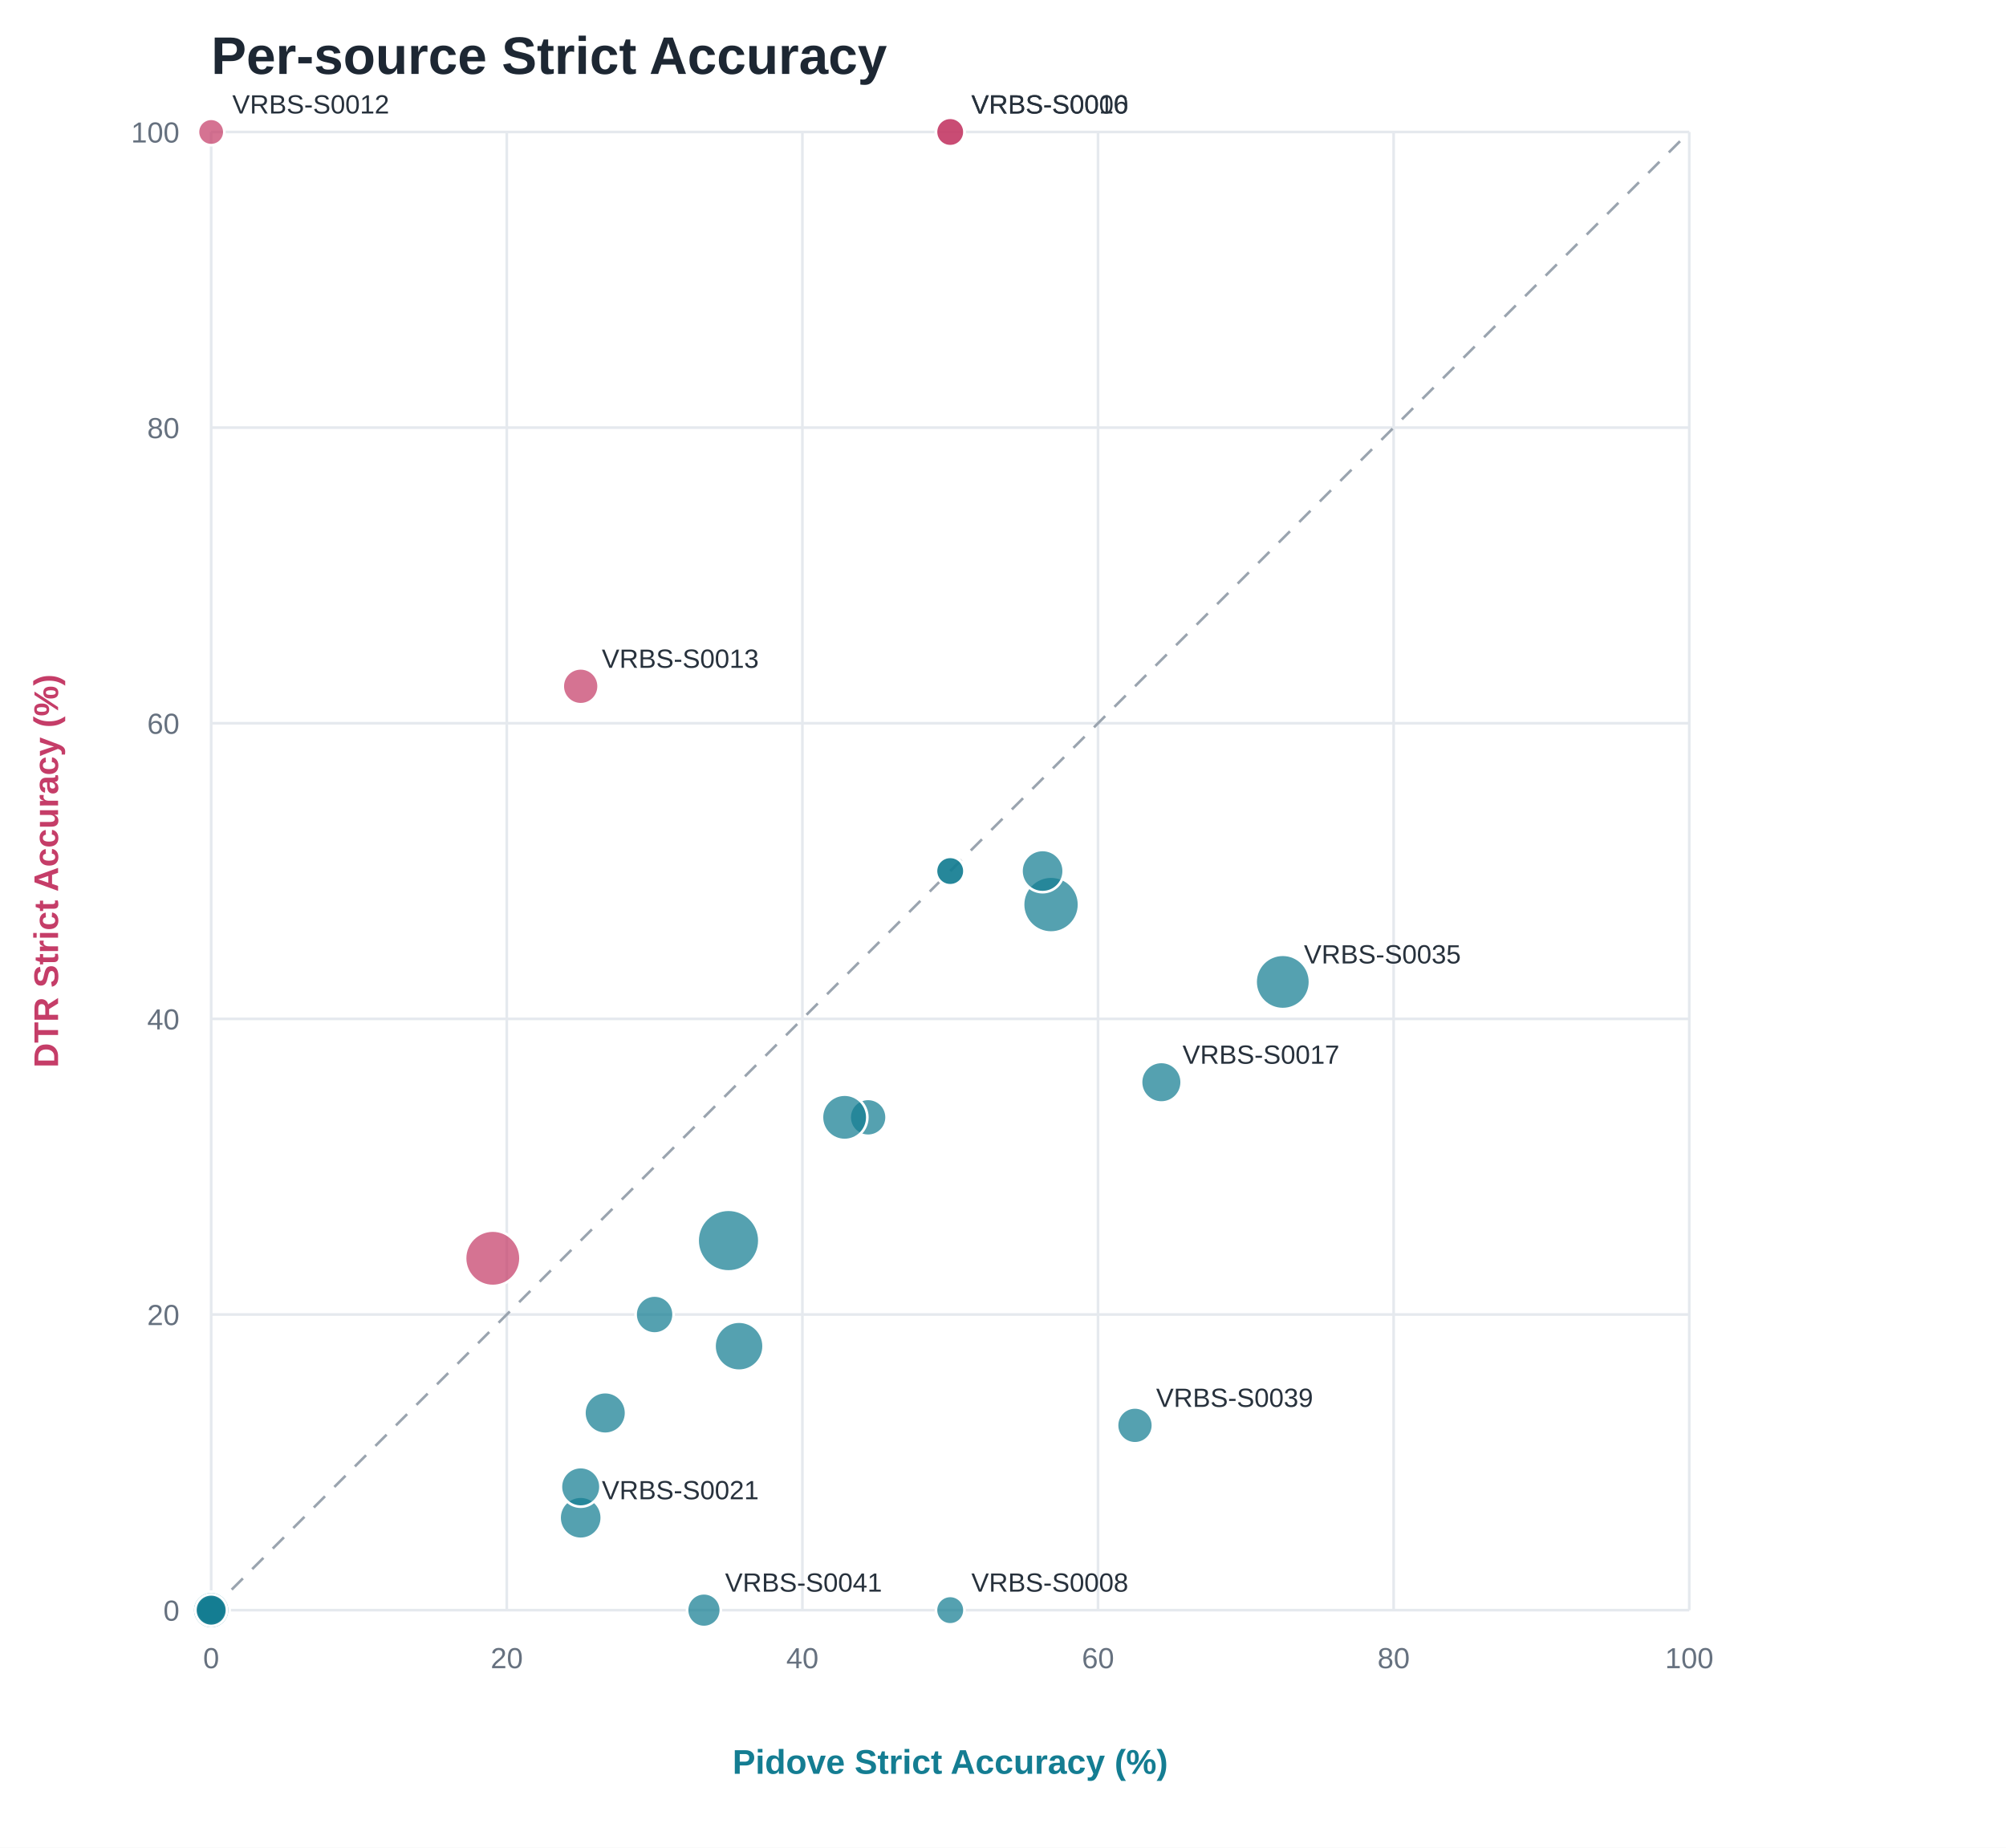
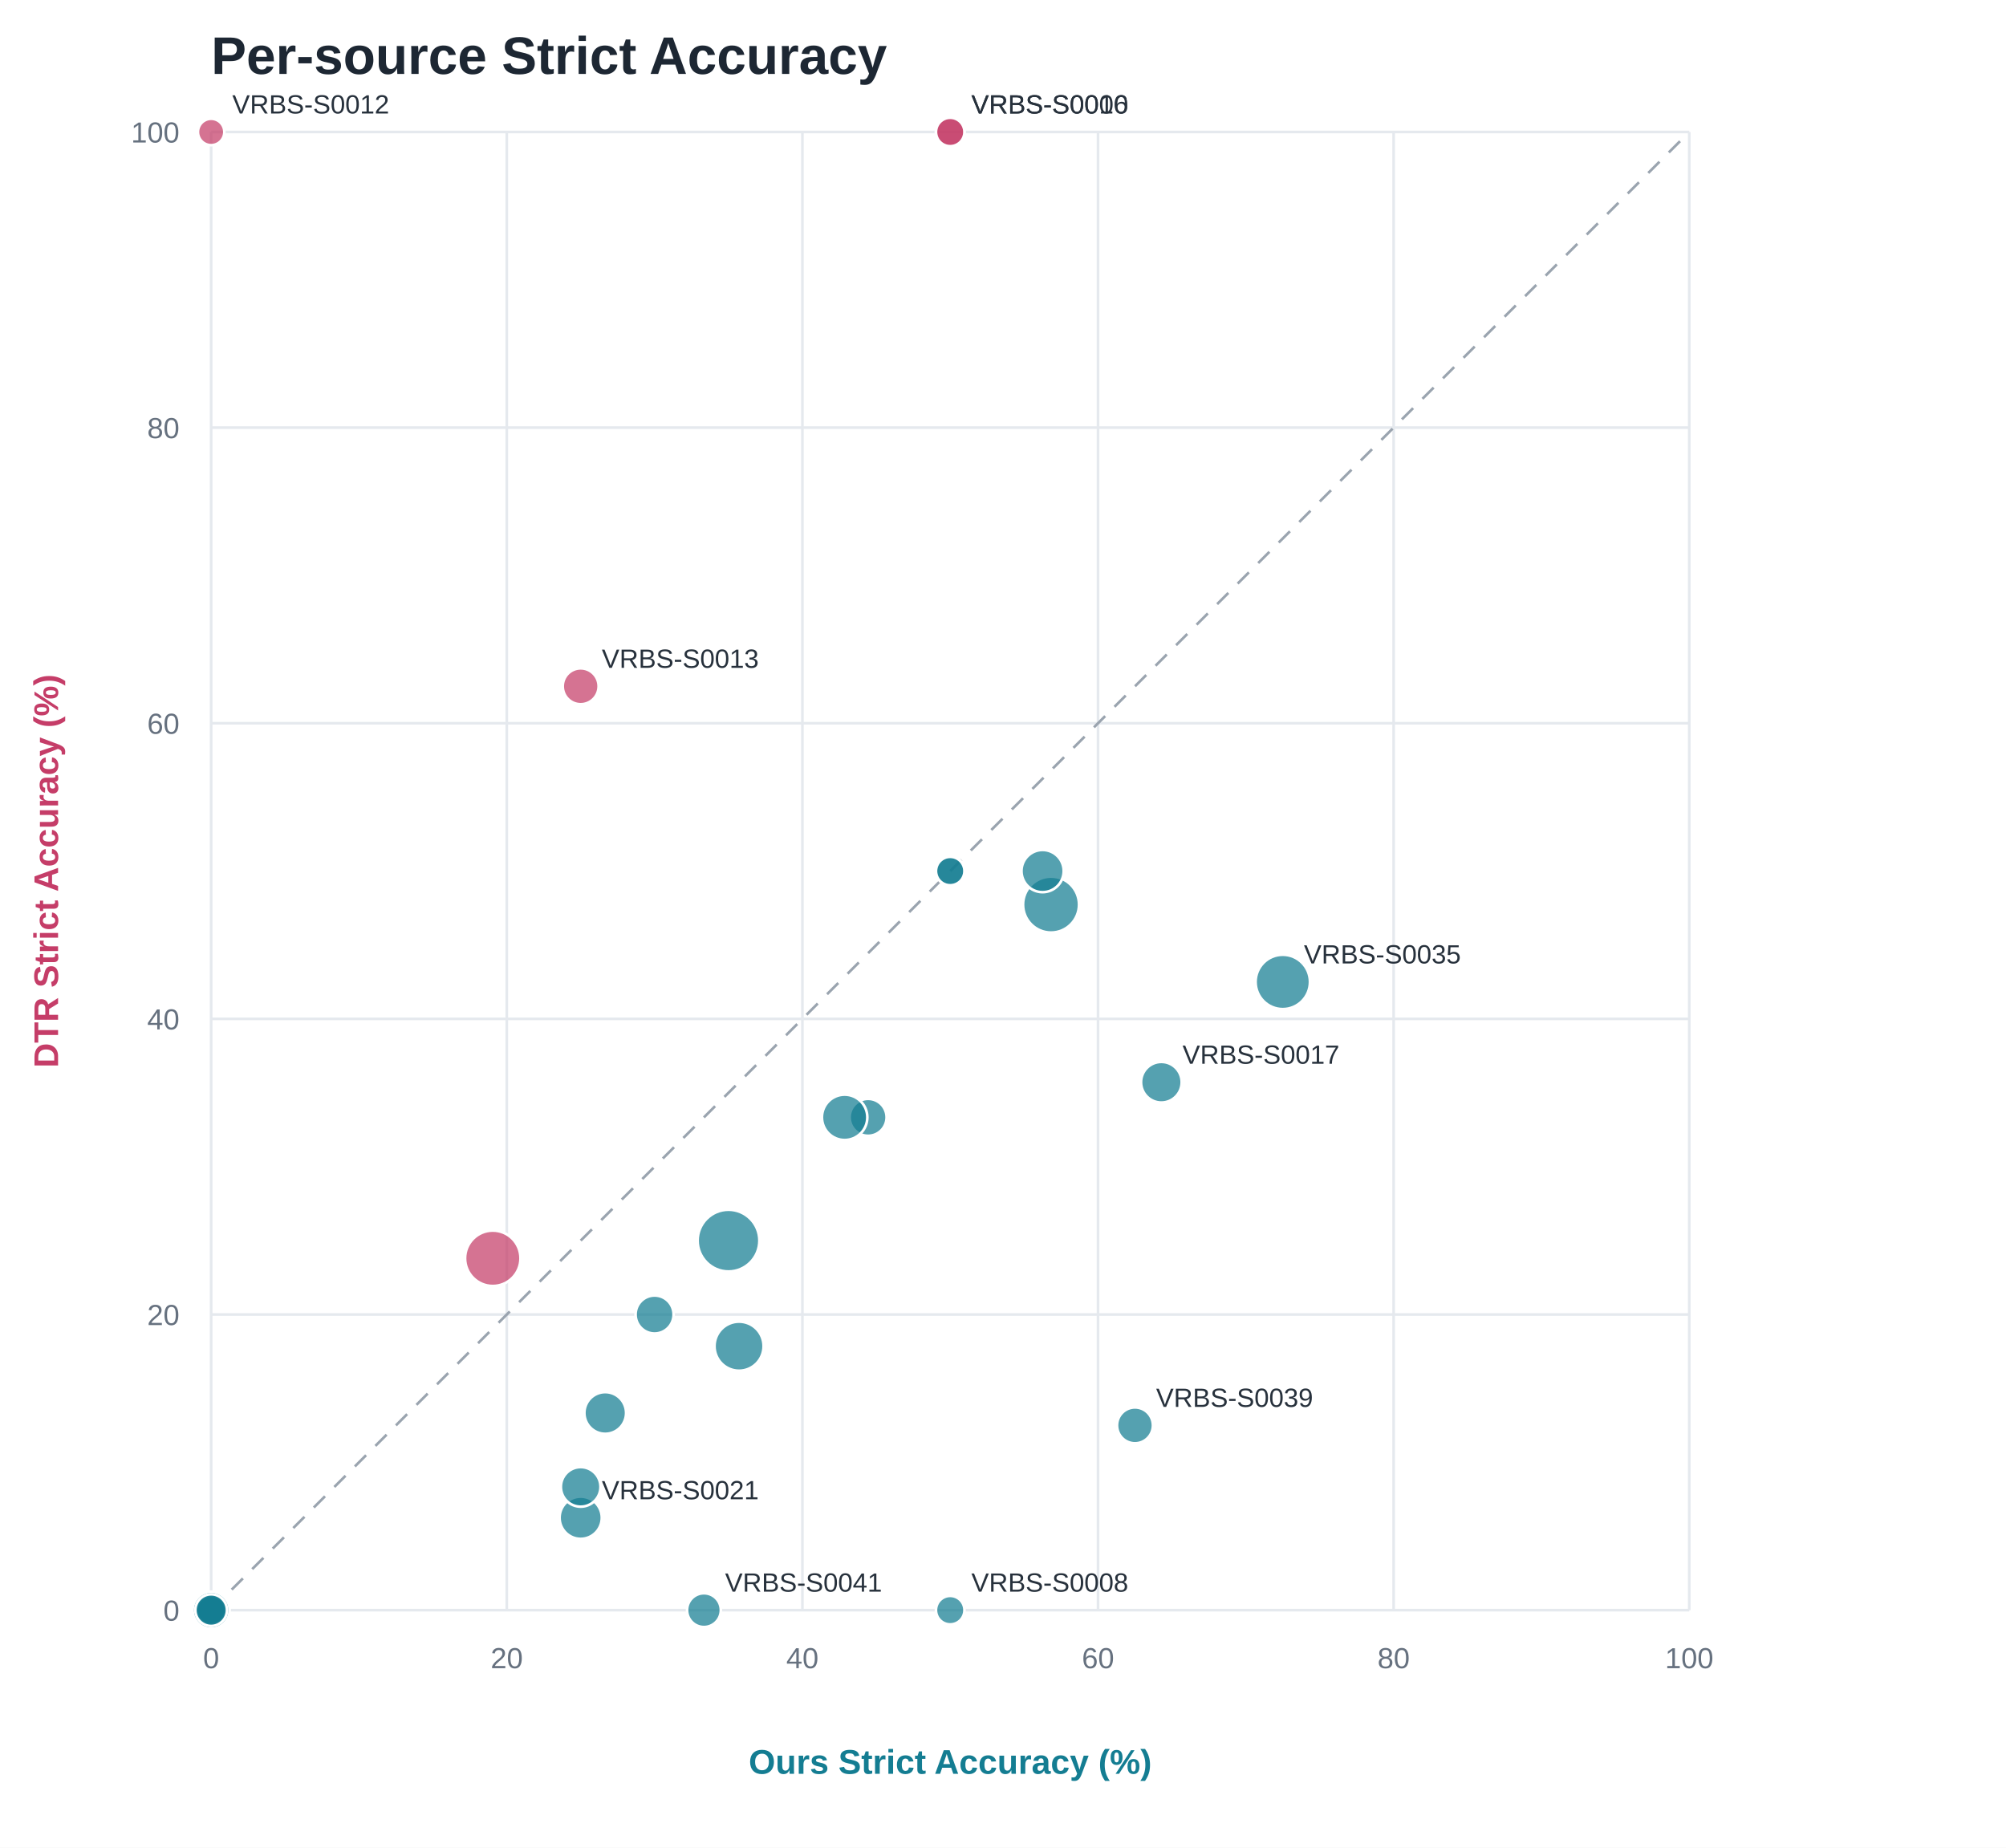
<svg xmlns="http://www.w3.org/2000/svg" width="760" height="700" viewBox="0 0 760 700">
  <rect width="100%" height="100%" fill="#ffffff" />
  <text x="80" y="28" font-family="Arial" font-size="20" font-weight="700" fill="#1d2733">Per-source Strict Accuracy</text>
  <line x1="80.0" y1="50" x2="80.0" y2="610" stroke="#e5e9ee" />
  <line x1="80" y1="610.0" x2="640" y2="610.0" stroke="#e5e9ee" />
  <text x="80.0" y="632" text-anchor="middle" font-family="Arial" font-size="11" fill="#66717f">0</text>
  <text x="68" y="614.0" text-anchor="end" font-family="Arial" font-size="11" fill="#66717f">0</text>
  <line x1="192.0" y1="50" x2="192.0" y2="610" stroke="#e5e9ee" />
  <line x1="80" y1="498.0" x2="640" y2="498.0" stroke="#e5e9ee" />
  <text x="192.0" y="632" text-anchor="middle" font-family="Arial" font-size="11" fill="#66717f">20</text>
  <text x="68" y="502.0" text-anchor="end" font-family="Arial" font-size="11" fill="#66717f">20</text>
  <line x1="304.0" y1="50" x2="304.0" y2="610" stroke="#e5e9ee" />
  <line x1="80" y1="386.0" x2="640" y2="386.0" stroke="#e5e9ee" />
  <text x="304.0" y="632" text-anchor="middle" font-family="Arial" font-size="11" fill="#66717f">40</text>
  <text x="68" y="390.0" text-anchor="end" font-family="Arial" font-size="11" fill="#66717f">40</text>
  <line x1="416.0" y1="50" x2="416.0" y2="610" stroke="#e5e9ee" />
  <line x1="80" y1="274.0" x2="640" y2="274.0" stroke="#e5e9ee" />
  <text x="416.0" y="632" text-anchor="middle" font-family="Arial" font-size="11" fill="#66717f">60</text>
  <text x="68" y="278.0" text-anchor="end" font-family="Arial" font-size="11" fill="#66717f">60</text>
  <line x1="528.0" y1="50" x2="528.0" y2="610" stroke="#e5e9ee" />
  <line x1="80" y1="162.0" x2="640" y2="162.0" stroke="#e5e9ee" />
  <text x="528.0" y="632" text-anchor="middle" font-family="Arial" font-size="11" fill="#66717f">80</text>
  <text x="68" y="166.0" text-anchor="end" font-family="Arial" font-size="11" fill="#66717f">80</text>
  <line x1="640.0" y1="50" x2="640.0" y2="610" stroke="#e5e9ee" />
  <line x1="80" y1="50.0" x2="640" y2="50.0" stroke="#e5e9ee" />
  <text x="640.0" y="632" text-anchor="middle" font-family="Arial" font-size="11" fill="#66717f">100</text>
  <text x="68" y="54.0" text-anchor="end" font-family="Arial" font-size="11" fill="#66717f">100</text>
  <line x1="80" y1="610" x2="640" y2="50" stroke="#9aa4af" stroke-dasharray="6 5" />
  <circle cx="248.0" cy="498.0" r="7.2" fill="#147d92" fill-opacity="0.72" stroke="#ffffff" />
  <circle cx="80.0" cy="610.0" r="5.4" fill="#147d92" fill-opacity="0.72" stroke="#ffffff" />
  <circle cx="360.0" cy="50.0" r="5.4" fill="#c53d68" fill-opacity="0.72" stroke="#ffffff" />
  <text x="368.0" y="43.0" font-family="Arial" font-size="10" fill="#27313c">VRBS-S0006</text>
  <circle cx="360.0" cy="610.0" r="5.4" fill="#147d92" fill-opacity="0.72" stroke="#ffffff" />
  <text x="368.0" y="603.0" font-family="Arial" font-size="10" fill="#27313c">VRBS-S0008</text>
  <circle cx="398.2" cy="342.7" r="10.6" fill="#147d92" fill-opacity="0.72" stroke="#ffffff" />
  <circle cx="360.0" cy="50.0" r="5.4" fill="#c53d68" fill-opacity="0.72" stroke="#ffffff" />
  <text x="368.0" y="43.0" font-family="Arial" font-size="10" fill="#27313c">VRBS-S0010</text>
  <circle cx="80.0" cy="50.0" r="5.0" fill="#c53d68" fill-opacity="0.72" stroke="#ffffff" />
  <text x="88.0" y="43.0" font-family="Arial" font-size="10" fill="#27313c">VRBS-S0012</text>
  <circle cx="220.0" cy="260.0" r="6.8" fill="#c53d68" fill-opacity="0.72" stroke="#ffffff" />
  <text x="228.0" y="253.0" font-family="Arial" font-size="10" fill="#27313c">VRBS-S0013</text>
  <circle cx="186.7" cy="476.7" r="10.5" fill="#c53d68" fill-opacity="0.72" stroke="#ffffff" />
  <circle cx="276.0" cy="470.0" r="11.7" fill="#147d92" fill-opacity="0.72" stroke="#ffffff" />
  <circle cx="440.0" cy="410.0" r="7.7" fill="#147d92" fill-opacity="0.72" stroke="#ffffff" />
  <text x="448.0" y="403.0" font-family="Arial" font-size="10" fill="#27313c">VRBS-S0017</text>
  <circle cx="395.0" cy="330.0" r="8.0" fill="#147d92" fill-opacity="0.72" stroke="#ffffff" />
  <circle cx="280.0" cy="510.0" r="9.3" fill="#147d92" fill-opacity="0.72" stroke="#ffffff" />
  <circle cx="220.0" cy="575.0" r="8.0" fill="#147d92" fill-opacity="0.72" stroke="#ffffff" />
  <text x="228.0" y="568.0" font-family="Arial" font-size="10" fill="#27313c">VRBS-S0021</text>
  <circle cx="80.0" cy="610.0" r="5.4" fill="#147d92" fill-opacity="0.72" stroke="#ffffff" />
  <circle cx="360.0" cy="330.0" r="5.4" fill="#147d92" fill-opacity="0.72" stroke="#ffffff" />
  <circle cx="360.0" cy="330.0" r="5.4" fill="#147d92" fill-opacity="0.72" stroke="#ffffff" />
  <circle cx="80.0" cy="610.0" r="5.4" fill="#147d92" fill-opacity="0.72" stroke="#ffffff" />
  <circle cx="80.0" cy="610.0" r="5.4" fill="#147d92" fill-opacity="0.72" stroke="#ffffff" />
  <circle cx="80.0" cy="610.0" r="5.7" fill="#147d92" fill-opacity="0.72" stroke="#ffffff" />
  <circle cx="80.0" cy="610.0" r="5.4" fill="#147d92" fill-opacity="0.72" stroke="#ffffff" />
  <circle cx="80.0" cy="610.0" r="5.7" fill="#147d92" fill-opacity="0.72" stroke="#ffffff" />
  <circle cx="80.0" cy="610.0" r="7.0" fill="#147d92" fill-opacity="0.72" stroke="#ffffff" />
  <circle cx="229.3" cy="535.3" r="7.9" fill="#147d92" fill-opacity="0.72" stroke="#ffffff" />
  <circle cx="486.0" cy="372.0" r="10.3" fill="#147d92" fill-opacity="0.72" stroke="#ffffff" />
  <text x="494.0" y="365.0" font-family="Arial" font-size="10" fill="#27313c">VRBS-S0035</text>
  <circle cx="328.9" cy="423.3" r="7.0" fill="#147d92" fill-opacity="0.72" stroke="#ffffff" />
  <circle cx="320.0" cy="423.3" r="8.6" fill="#147d92" fill-opacity="0.72" stroke="#ffffff" />
  <circle cx="80.0" cy="610.0" r="6.0" fill="#147d92" fill-opacity="0.72" stroke="#ffffff" />
  <circle cx="430.0" cy="540.0" r="6.8" fill="#147d92" fill-opacity="0.72" stroke="#ffffff" />
  <text x="438.0" y="533.0" font-family="Arial" font-size="10" fill="#27313c">VRBS-S0039</text>
  <circle cx="220.0" cy="563.3" r="7.5" fill="#147d92" fill-opacity="0.72" stroke="#ffffff" />
  <circle cx="266.7" cy="610.0" r="6.4" fill="#147d92" fill-opacity="0.72" stroke="#ffffff" />
  <text x="274.7" y="603.0" font-family="Arial" font-size="10" fill="#27313c">VRBS-S0041</text>
-   <text x="360.0" y="672" text-anchor="middle" font-family="Arial" font-size="13" font-weight="700" fill="#147d92">Pidove Strict Accuracy (%)</text>
+   <text x="360.0" y="672" text-anchor="middle" font-family="Arial" font-size="13" font-weight="700" fill="#147d92">Ours Strict Accuracy (%)</text>
  <text x="22" y="330.0" transform="rotate(-90 22 330.0)" text-anchor="middle" font-family="Arial" font-size="13" font-weight="700" fill="#c53d68">DTR Strict Accuracy (%)</text>
</svg>
